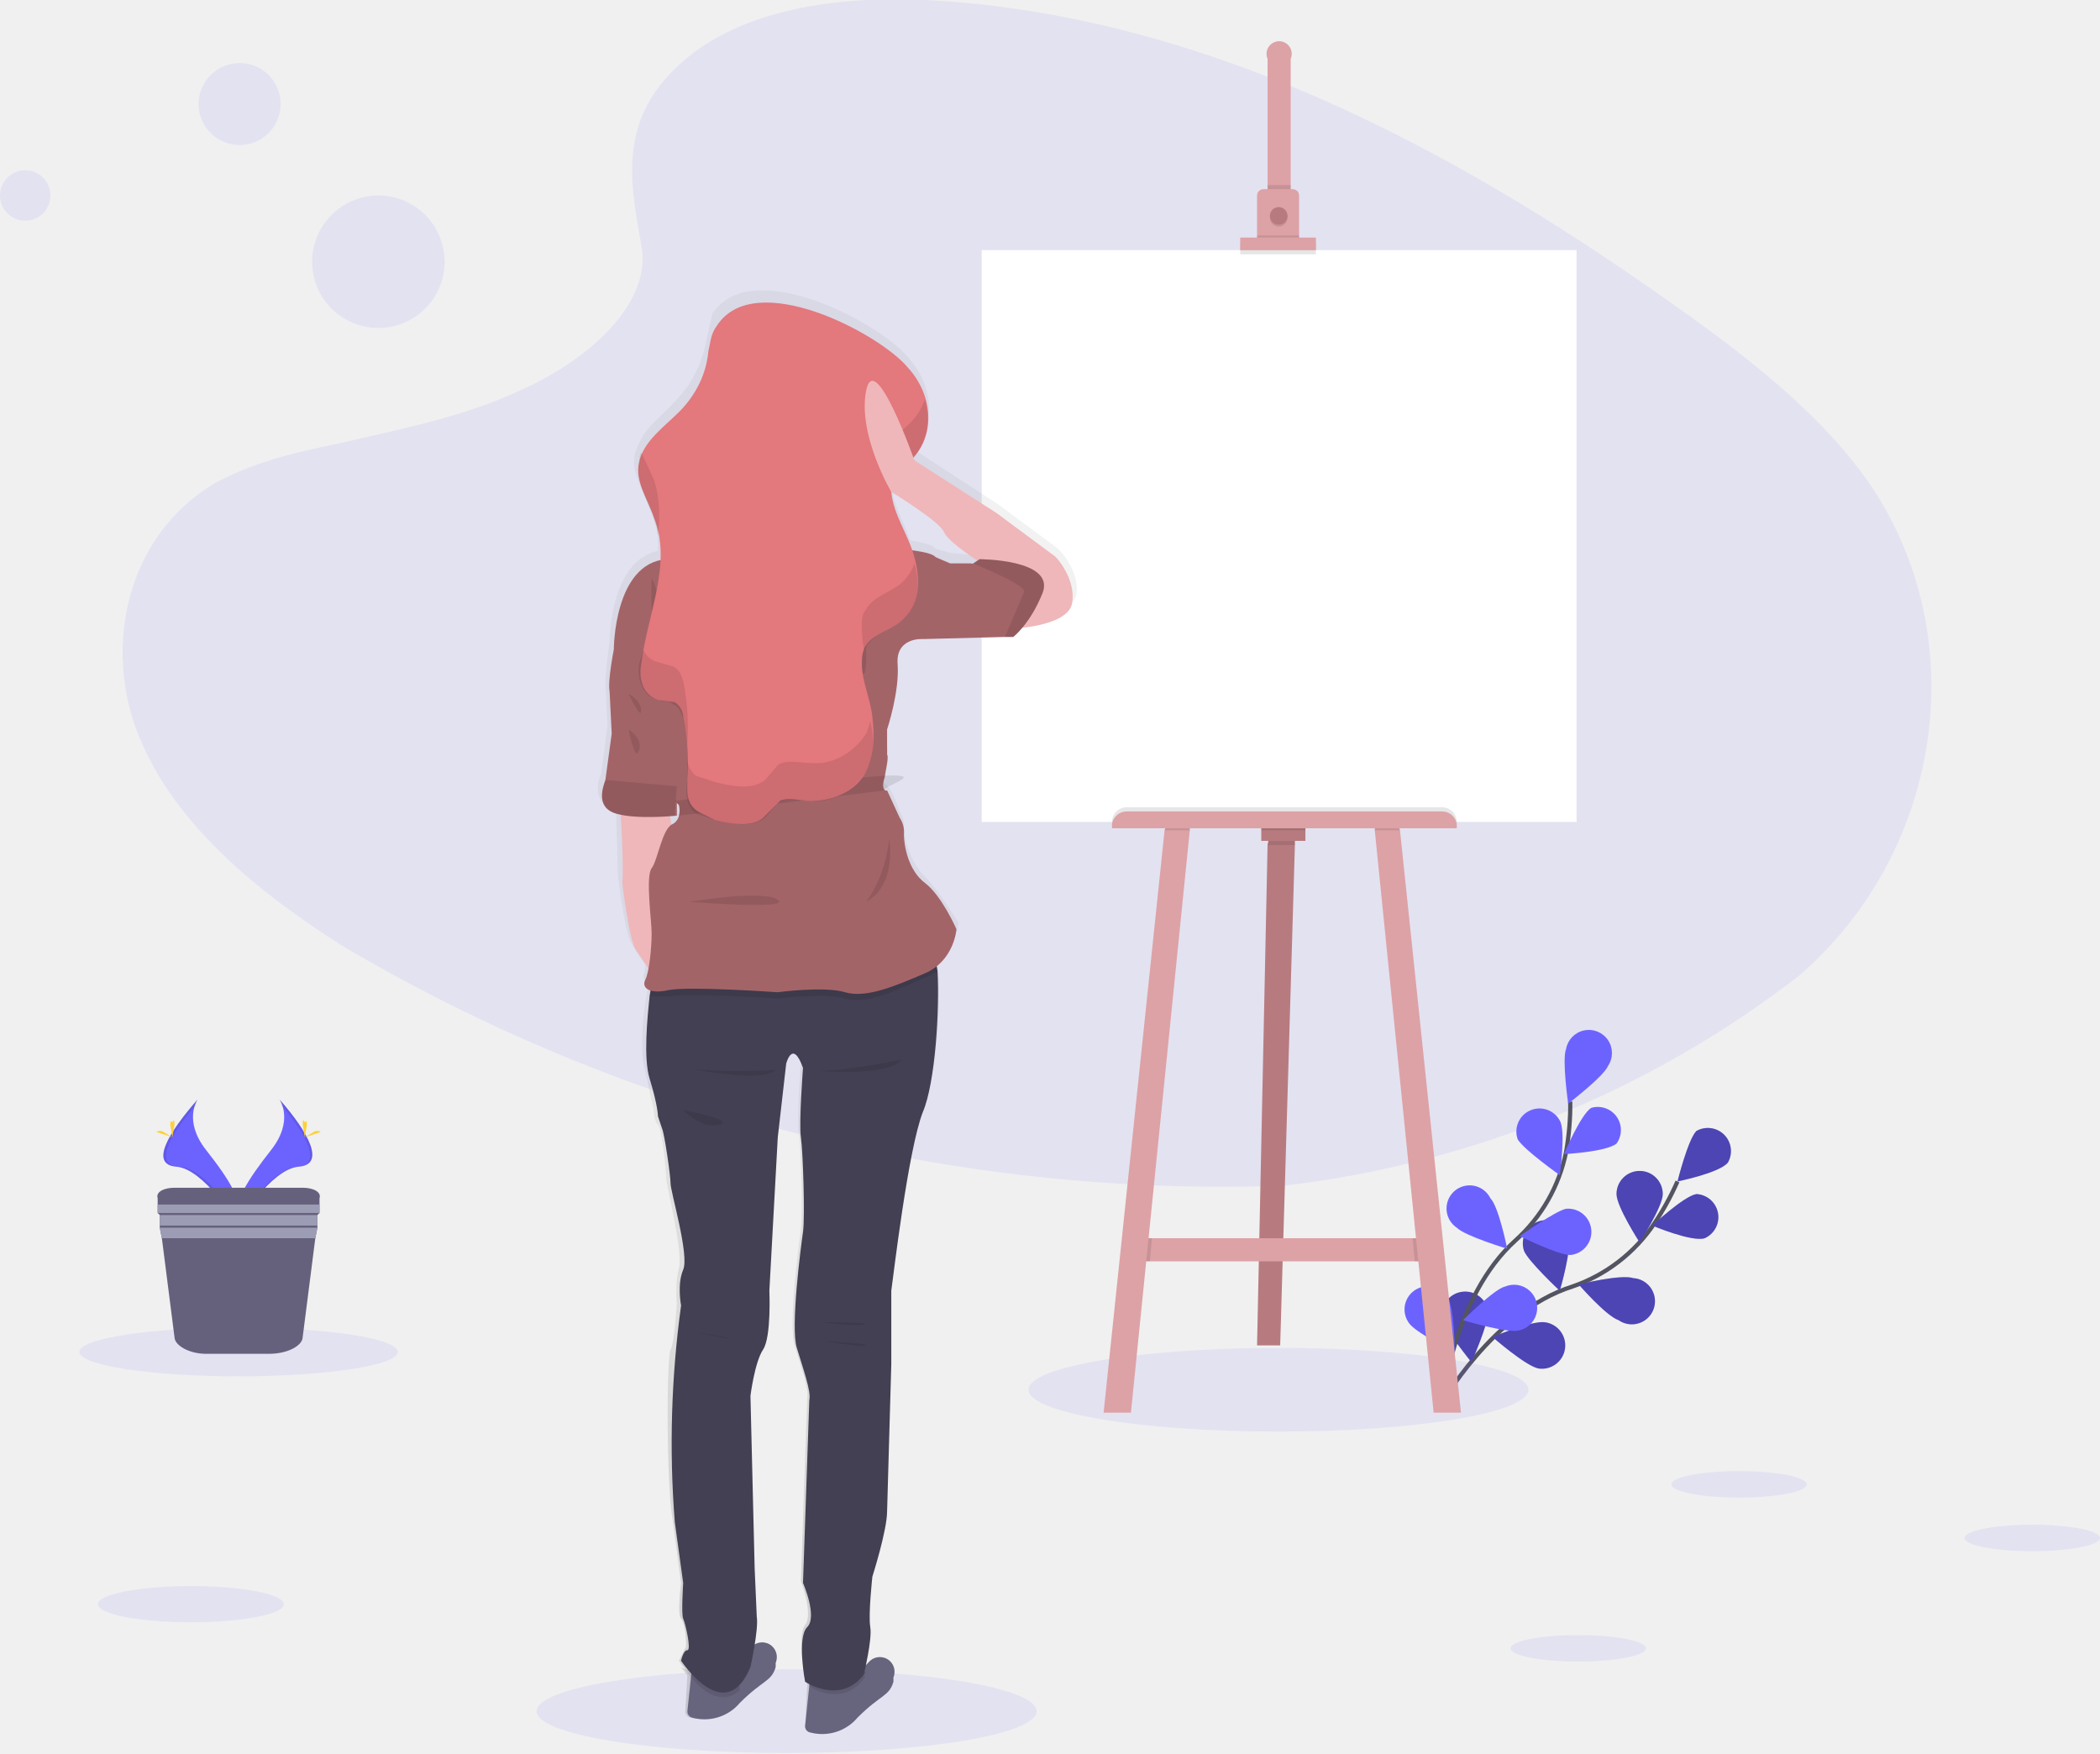
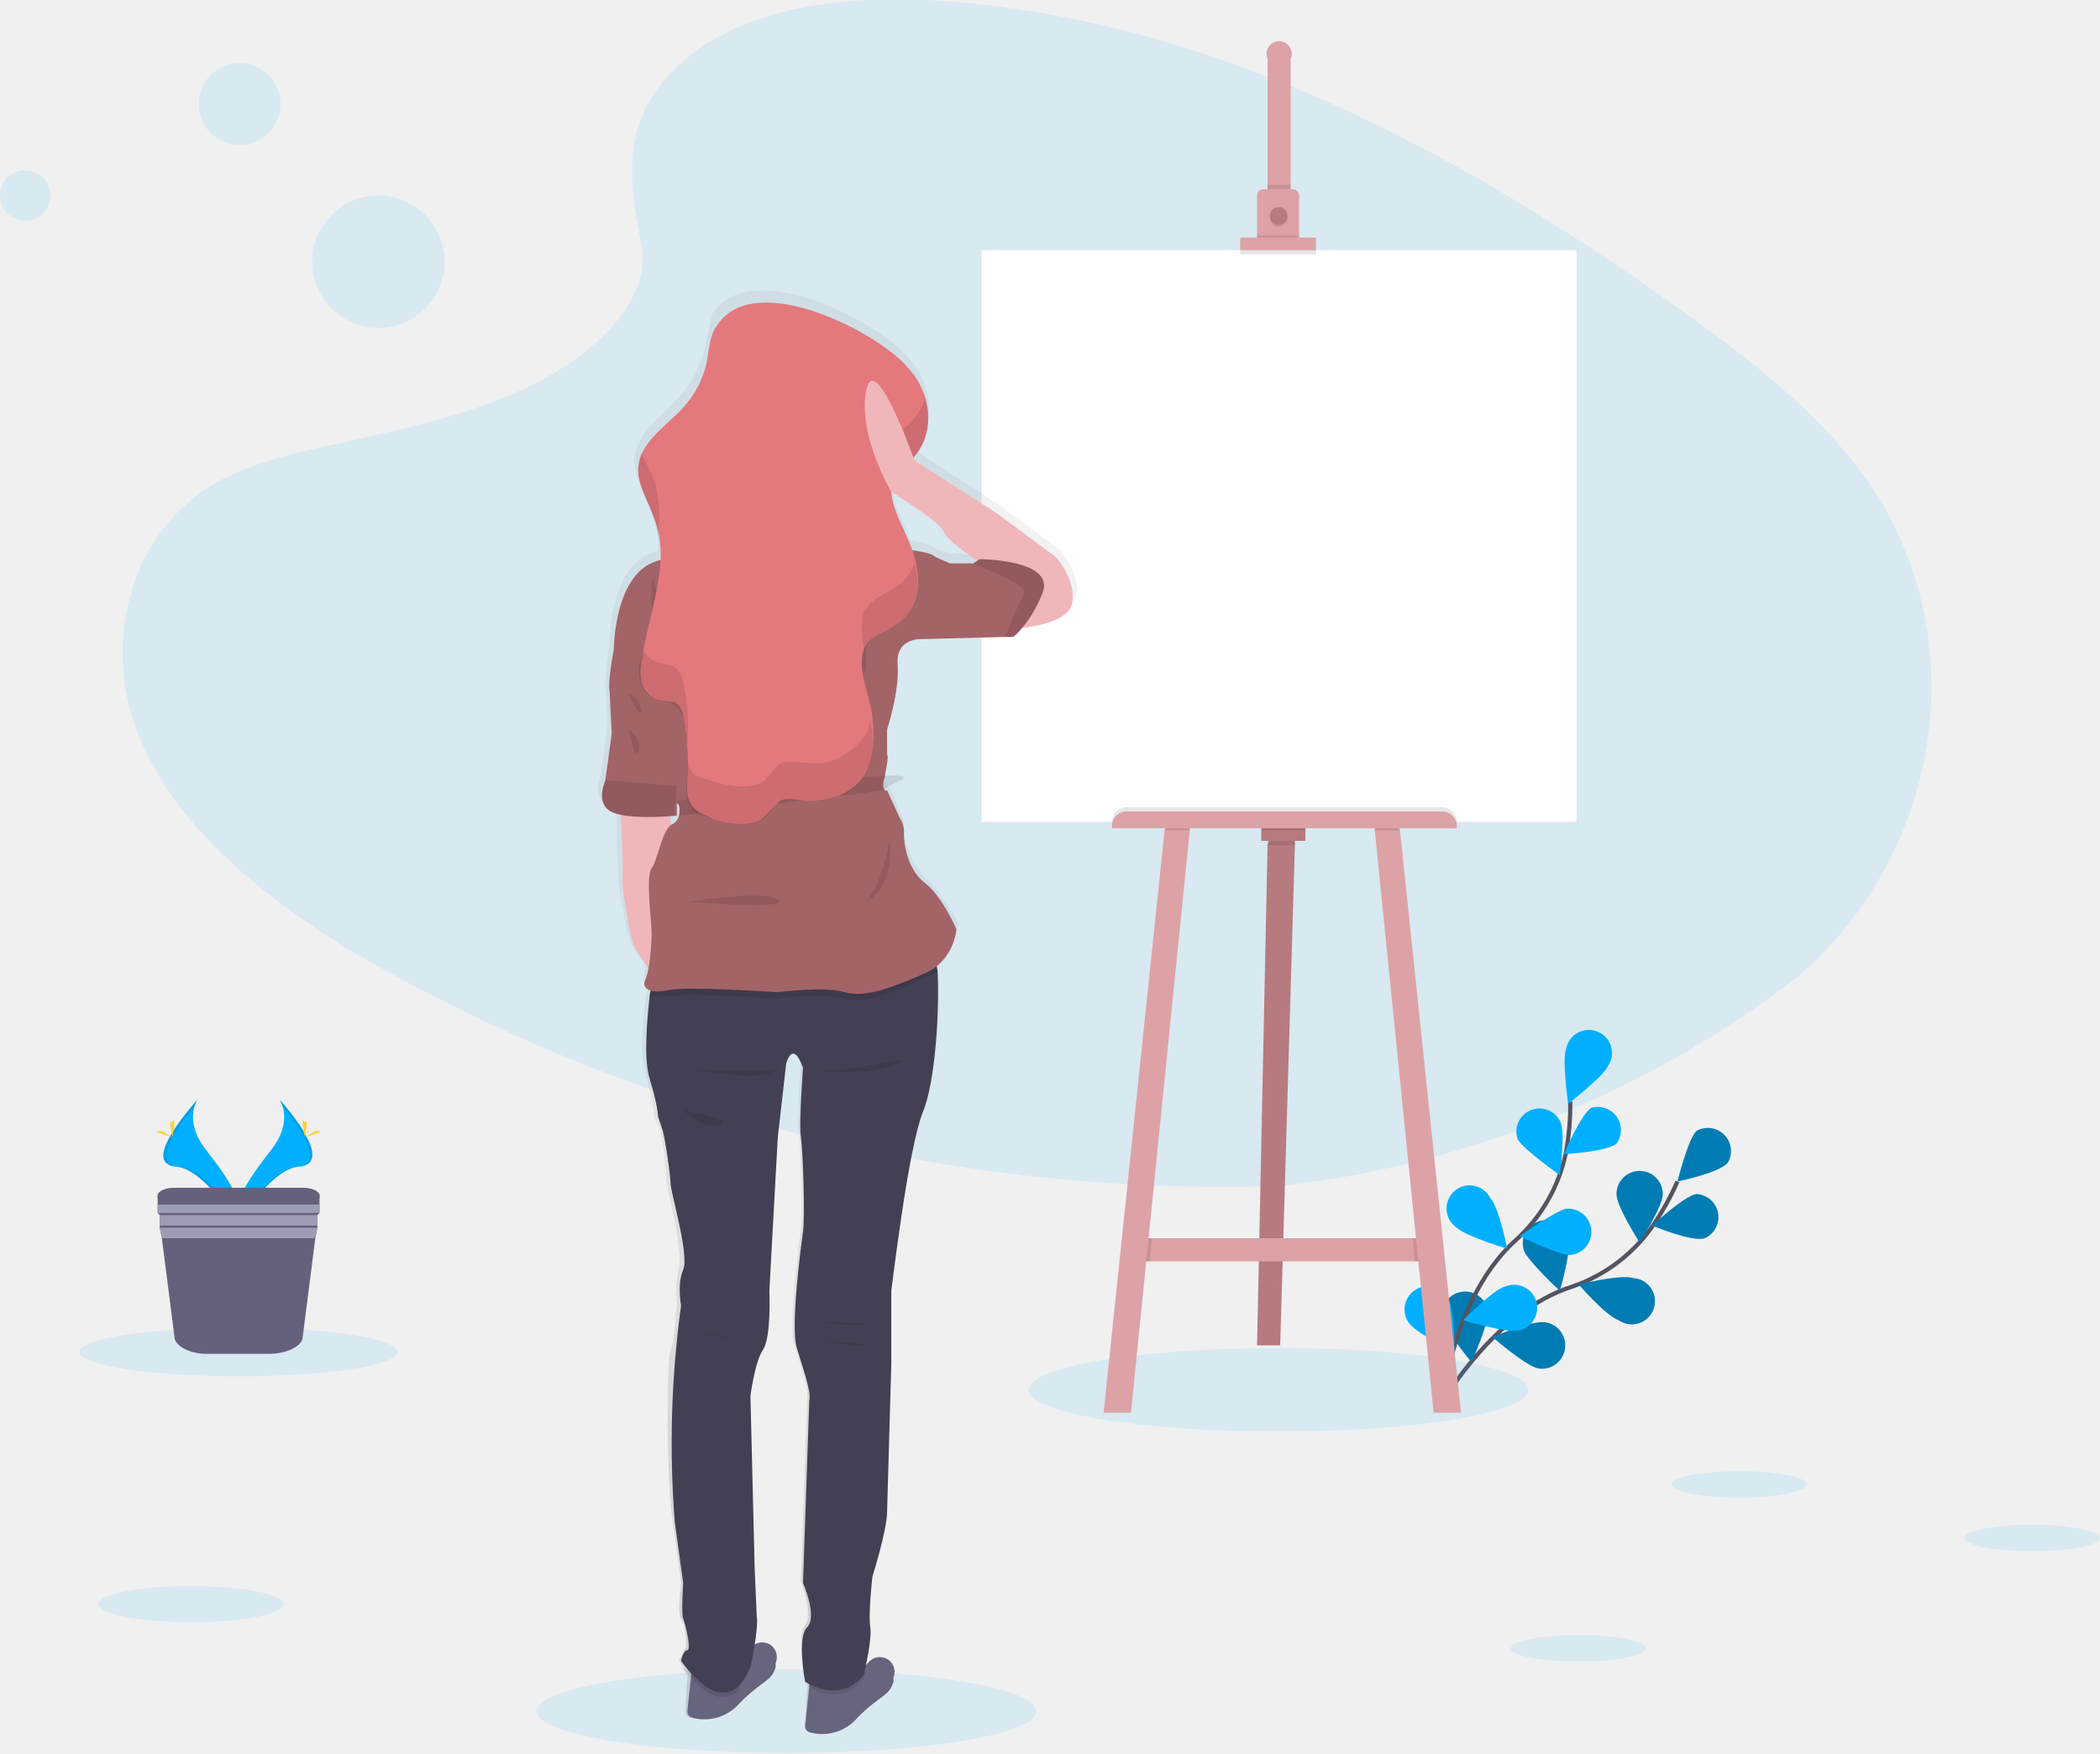
<svg xmlns="http://www.w3.org/2000/svg" data-name="Layer 1" viewBox="0 0 999 834">
  <defs />
  <defs>
    <linearGradient id="a" x1="499.1" x2="499.1" y1="857.4" y2="171.4" gradientUnits="userSpaceOnUse">
      <stop offset="0" stop-color="gray" stop-opacity=".3" />
      <stop offset=".5" stop-color="gray" stop-opacity=".1" />
      <stop offset="1" stop-color="gray" stop-opacity=".1" />
    </linearGradient>
  </defs>
-   <path fill="#6c63ff" d="M324 30C353 4 399-2 441 0c131 7 249 70 351 142 37 26 74 54 98 89 49 73 34 174-34 233a494 494 0 01-245 100 822 822 0 01-448-114c-41-26-80-58-97-100s-6-95 36-120c18-10 39-15 59-19 30-7 61-13 88-26 29-13 62-40 56-69-6-32-10-60 19-86z" opacity=".1" />
+   <path fill="#00b0ff" d="M324 30C353 4 399-2 441 0c131 7 249 70 351 142 37 26 74 54 98 89 49 73 34 174-34 233a494 494 0 01-245 100 822 822 0 01-448-114c-41-26-80-58-97-100s-6-95 36-120c18-10 39-15 59-19 30-7 61-13 88-26 29-13 62-40 56-69-6-32-10-60 19-86z" opacity=".1" />
  <path fill="none" stroke="#535461" stroke-miterlimit="10" stroke-width="2" d="M685 669s25-45 63-57a77 77 0 0039-30 130 130 0 0011-20" />
-   <path fill="#6c63ff" d="M822 553c-4 5-24 9-24 9s5-20 9-24a11 11 0 0115 15zM811 589c-6 2-25-6-25-6s15-14 21-15a11 11 0 014 21zM770 628c-6-2-19-17-19-17s20-5 26-3a11 11 0 11-7 20zM732 651c-6-1-22-15-22-15s19-8 25-7a11 11 0 11-3 22zM769 568c0 6 11 23 11 23s11-17 11-23a11 11 0 10-22 0zM725 595c2 5 17 19 17 19s6-20 4-26a11 11 0 00-21 7zM686 627c1 5 14 21 14 21s8-18 8-24a11 11 0 00-22 3z" />
+   <path fill="#00b0ff" d="M822 553c-4 5-24 9-24 9s5-20 9-24a11 11 0 0115 15zM811 589c-6 2-25-6-25-6s15-14 21-15a11 11 0 014 21zM770 628c-6-2-19-17-19-17s20-5 26-3a11 11 0 11-7 20zM732 651c-6-1-22-15-22-15s19-8 25-7a11 11 0 11-3 22zM769 568c0 6 11 23 11 23s11-17 11-23a11 11 0 10-22 0zM725 595c2 5 17 19 17 19s6-20 4-26a11 11 0 00-21 7zM686 627c1 5 14 21 14 21s8-18 8-24a11 11 0 00-22 3z" />
  <path d="M822 553c-4 5-24 9-24 9s5-20 9-24a11 11 0 0115 15zM811 589c-6 2-25-6-25-6s15-14 21-15a11 11 0 014 21zM770 628c-6-2-19-17-19-17s20-5 26-3a11 11 0 11-7 20zM732 651c-6-1-22-15-22-15s19-8 25-7a11 11 0 11-3 22zM769 568c0 6 11 23 11 23s11-17 11-23a11 11 0 10-22 0zM725 595c2 5 17 19 17 19s6-20 4-26a11 11 0 00-21 7zM686 627c1 5 14 21 14 21s8-18 8-24a11 11 0 00-22 3z" opacity=".3" />
  <path fill="none" stroke="#535461" stroke-miterlimit="10" stroke-width="2" d="M686 668s5-51 35-78a77 77 0 0024-42 129 129 0 002-24" />
-   <path fill="#6c63ff" d="M765 507c-2 5-19 18-19 18s-3-21-1-26a11 11 0 1120 8zM769 544c-5 4-25 5-25 5s8-19 13-22a11 11 0 0112 17zM747 597c-6 0-24-9-24-9s17-12 22-13a11 11 0 012 22zM722 633c-6 1-26-5-26-5s15-15 20-16a11 11 0 116 21zM722 542c3 5 20 17 20 17s3-21 0-26a11 11 0 00-20 9zM693 584c4 4 24 10 24 10s-4-20-8-24a11 11 0 10-16 14zM670 629c3 5 22 14 22 14s0-20-3-25a11 11 0 10-19 11z" />
-   <ellipse cx="374.2" cy="814" fill="#6c63ff" opacity=".1" rx="118.9" ry="19.9" />
-   <ellipse cx="608.2" cy="661.1" fill="#6c63ff" opacity=".1" rx="118.9" ry="19.9" />
+   <path fill="#00b0ff" d="M765 507c-2 5-19 18-19 18s-3-21-1-26a11 11 0 1120 8zM769 544c-5 4-25 5-25 5s8-19 13-22a11 11 0 0112 17zM747 597c-6 0-24-9-24-9s17-12 22-13a11 11 0 012 22zM722 633c-6 1-26-5-26-5s15-15 20-16a11 11 0 116 21zM722 542c3 5 20 17 20 17s3-21 0-26a11 11 0 00-20 9zM693 584c4 4 24 10 24 10s-4-20-8-24a11 11 0 10-16 14zM670 629c3 5 22 14 22 14s0-20-3-25a11 11 0 10-19 11z" />
+   <ellipse cx="374.2" cy="814" fill="#00b0ff" opacity=".1" rx="118.9" ry="19.9" />
+   <ellipse cx="608.2" cy="661.1" fill="#00b0ff" opacity=".1" rx="118.9" ry="19.9" />
  <path fill="#b77b7f" d="M616 398v4l-7 238h-11l5-238 1-5 12 1z" />
  <path fill="#dda2a6" d="M682 600H540l4-11h137l1 11z" />
  <path d="M616 398v4h-13l1-5 12 1z" opacity=".1" />
  <path fill="#b77b7f" d="M600 392h21v8h-21z" />
  <path d="M548 589l-1 11h-7l4-11h4z" opacity=".1" />
  <path fill="#dda2a6" d="M566 392v3l-28 277h-13l29-277 1-3h11z" />
  <path d="M682 600h-9l-1-11h9l1 11z" opacity=".1" />
  <path fill="#dda2a6" d="M695 672h-13l-28-277v-3h11l1 3 29 277z" />
  <path fill="#fff" d="M467 119h283v272H467z" />
  <path fill="#dda2a6" d="M614 28v66h-11V28a6 6 0 1111 0z" />
  <path d="M603 88h11v6h-11z" opacity=".1" />
  <path fill="#dda2a6" d="M618 93v21h-20V93a3 3 0 013-3h14a3 3 0 013 3z" />
  <circle cx="608.3" cy="103.6" r="4.2" opacity=".1" />
  <circle cx="608.3" cy="102.7" r="4.2" fill="#b77b7f" />
  <path d="M598 112h20v3h-20zM590 115h36v6h-36z" opacity=".1" />
  <path fill="#dda2a6" d="M590 113h36v6h-36z" />
  <path d="M536 384h150a7 7 0 017 7v1H529v-1a7 7 0 017-7zM555 392h11v3h-12l1-3zM600 392h21v3h-21zM666 395h-12v-3h11l1 3z" opacity=".1" />
  <path fill="#dda2a6" d="M536 386h150a7 7 0 017 6v2H529v-2a7 7 0 017-6z" />
  <path fill="url(#a)" d="M603 293l-27-20-40-26v-1c11-13 8-31-3-43-13-16-74-49-93-21l-3 13c-2 11-7 21-15 29-6 7-14 12-17 20a18 18 0 00-2 5c-2 8 4 17 7 26a48 48 0 013 9v-2a58 58 0 011 13c-23 5-23 43-23 43s-2 15-2 20l1 20-3 23c-1 2-5 13 5 16h2l1 33s3 25 6 31a73 73 0 007 11 12 12 0 01-1 5 575 575 0 002 7c-2 10-4 29-1 39l4 18s0 5 2 7 4 23 4 26 8 34 6 42-1 17-1 17-1 18-3 22-2 65 1 81l4 30s-2 15 0 17 3 14 2 14l-3 6a50 50 0 003 4 17 17 0 01-2-1l3 4-1 17a3 3 0 002 3 23 23 0 0022-7c12-11 16-10 18-17v-2c2-6-5-11-10-8l1-14c-2-6-1-24-1-24l-2-82s3-16 6-22 3-29 3-29l4-73 4-35s4-12 8 1c0 0-2 28-1 34s2 39 1 46-6 45-3 55 7 21 6 25l-3 87s6 16 2 21 0 26 0 26l1 1v2l-1 19a3 3 0 002 3 23 23 0 0022-7c12-11 15-10 18-17v-2c2-7-6-12-12-7a9 9 0 01-1 1l2-18c-2-6 1-25 1-25s6-22 7-31l1-70 1-36c1-7 8-67 16-86a205 205 0 006-69c9-7 10-18 10-18s-9-15-16-22-10-18-10-23a12 12 0 00-2-8s-4-12-7-13c-2-2 0-7 0-7 0-1 2-9 1-11v-12s6-17 5-31 12-12 12-12l39-1h5a32 32 0 004-4c8-1 23-4 25-12 2-11-8-22-10-23zM421 418v-7l2 1a11 11 0 010 6 6 6 0 01-4 4l-1-4zm143-121l-11-1-7-2c-1-2-7-3-12-4-3-9-9-18-9-28v-1 1s23 15 26 19c2 4 11 11 16 14a5 5 0 01-3 2z" transform="translate(-101 -33)" />
  <path fill="#67647e" d="M425 798v2c-2 7-6 6-17 17a22 22 0 01-23 7 3 3 0 01-2-3l2-19v-9s18 5 27-1a11 11 0 001-1 7 7 0 0112 7zM369 791v2c-2 7-6 6-17 17a22 22 0 01-23 7 3 3 0 01-2-3l2-19v-9s18 5 27-1a11 11 0 001-1 7 7 0 0112 7z" />
  <path d="M351 794l1 10c-11 10-23-5-26-10 9 4 25 0 25 0zM411 798l1-1c-9 14-23 8-27 5v-9s18 5 27-1l-1 6z" opacity=".1" />
  <path fill="#444053" d="M439 529c-7 18-14 78-15 85v35l-2 70c0 9-7 31-7 31s-2 18-1 24-3 22-3 22l1-1c-11 17-29 5-29 5s-4-21 1-26-2-21-2-21l3-87c1-4-3-15-6-25s2-48 3-55 0-38-1-45 1-33 1-33c-5-14-8-2-8-2l-4 35-4 73s1 22-3 28-6 22-6 22l2 82 1 23c1 6-3 24-3 24-12 29-33-3-33-3s1-5 3-5-1-13-2-15 0-17 0-17l-4-29a479 479 0 013-103s-2-10 1-17-6-37-6-41-3-24-4-26l-2-6s0-5-4-18c-3-10-1-29 0-39l1-6s128-21 133-16c2 1 2 5 3 10 1 18-1 53-7 67z" />
  <path d="M391 629s15 2 20 1-20-1-20-1zM392 638s19 3 20 2-20-2-20-2zM332 634s10 1 16 3l-16-3z" opacity=".1" />
  <path fill="#efb7b9" d="M295 383s2 31 1 37c0 0 3 25 6 31l10 15 9-62-3-21z" />
  <circle cx="387.7" cy="206.1" r="34.5" fill="#efb7b9" />
  <path fill="#efb7b9" d="M370 222s-11 21-22 31 65 21 67 21-14-45-11-50-34-2-34-2z" />
  <path d="M446 462a22 22 0 01-6 3c-13 6-28 13-38 10s-32 0-32 0-43-3-52-1h-9l1-6s128-21 133-16c2 1 2 5 3 10z" opacity=".1" />
  <path fill="#a36468" d="M455 442s-1 15-15 21-28 12-38 9-32 0-32 0-43-3-52-1-13-1-11-5 3-16 3-22-3-27 0-31 5-19 10-21a6 6 0 003-4 11 11 0 000-5l-2-2c-3-3-8-8-7-10 3-2 0-18 0-18s-5-12-3-16-19-28-19-28 0-41 25-43c0 0 17 1 19-7s16-12 16-12l32 7s27 6 33 2 9 5 9 5 17 1 19 4-6 39-6 39-13-1-12 12-5 31-5 31v12c1 1-1 9-1 10s-2 5 0 7a2 2 0 001 0l6 13a12 12 0 012 8c0 5 2 17 10 23s15 22 15 22z" />
  <path fill="#a36468" d="M322 373v15s-19 2-29-1-6-13-5-16l3-22-1-20c-1-5 2-20 2-20l2-3 21 8z" />
  <path d="M322 374l-1 14s-18 2-28-1-6-13-5-16z" opacity=".1" />
  <path d="M323 388a11 11 0 000-5l-2-2c16-2 79-11 100-12s-2 5 0 7zM423 399s4 22-11 30c0 0 9-11 11-30zM328 429s35-6 42-1-42 1-42 1zM411 293s-5 22-1 27 1-27 1-27zM310 275s5 8 2 17-2-17-2-17zM299 347s7 4 5 10-5-10-5-10zM299 330s6 3 6 8-6-8-6-8zM385 509s37 4 44-5c0 0-33 7-44 5zM322 507s39 9 47 2c0 0-34 2-47-2zM388 521h0zM325 528s8 9 17 7-17-7-17-7z" opacity=".1" />
  <path fill="#e3787d" d="M341 155c-3 4-3 8-4 12-1 11-6 21-14 29-7 7-17 14-19 24-2 9 4 17 7 26 9 22-3 46-6 70-1 6 0 14 8 17l8 1c3 2 4 5 4 7a109 109 0 012 30c0 5-1 11 5 15l8 4c8 2 19 4 24-2l7-7c4-2 10 0 15 0 12 0 22-6 26-14s4-17 3-26-5-17-5-25c0-3 0-6 2-9 3-5 11-7 16-11 10-8 10-20 7-31s-10-20-11-31a12 12 0 011-8l6-5c15-12 13-33 1-46-13-16-73-48-91-20z" />
  <g opacity=".1">
    <path d="M313 255c1-9 1-18-2-27l-6-13a19 19 0 00-1 5c-2 9 4 18 7 26a47 47 0 012 9zM327 353a109 109 0 00-2-29c-1-3-2-6-5-7l-7-2a10 10 0 01-7-6l-2 7c-1 6 1 15 9 17 2 1 5 0 7 2 3 1 4 4 5 7a111 111 0 012 13v-2zM412 349c-5 8-15 15-26 14-5 0-12-2-16 1l-6 7c-6 5-16 3-24 1l-9-3a11 11 0 01-4-7v9c-1 5-1 12 4 16l9 3c8 2 18 4 24-1l6-7c4-3 11-1 16-1 11 1 21-6 26-14 4-7 4-16 2-24a27 27 0 01-2 6zM431 203l-6 6a12 12 0 00-2 7 40 40 0 002 10 40 40 0 016-5c10-8 12-20 9-31a29 29 0 01-9 13zM428 278c-5 4-13 6-16 12-2 2-2 5-2 8a60 60 0 001 11 10 10 0 011-1c3-6 11-8 16-12 9-7 10-18 7-28a21 21 0 01-7 10z" />
  </g>
  <path fill="#efb7b9" d="M482 299s26-1 28-12-7-22-9-23l-27-20-39-25s-19-54-23-33 12 48 12 48 23 14 25 19 18 15 18 15z" />
  <path fill="#a36468" d="M496 282c-6 15-14 21-14 21h-4l-39 1-5-12 7-27h4l7 3h10a1 1 0 001 0l3-2s36 0 30 16z" />
  <path d="M496 282c-6 15-14 21-14 21h-4l9-21c2-3-15-10-24-14l3-2s36 0 30 16z" opacity=".1" />
-   <ellipse cx="90.8" cy="763.1" fill="#6c63ff" opacity=".1" rx="44.2" ry="8.6" />
-   <ellipse cx="827.3" cy="706.1" fill="#6c63ff" opacity=".1" rx="32.2" ry="6.3" />
-   <ellipse cx="966.8" cy="731.6" fill="#6c63ff" opacity=".1" rx="32.2" ry="6.3" />
-   <ellipse cx="750.8" cy="784.1" fill="#6c63ff" opacity=".1" rx="32.2" ry="6.3" />
-   <path fill="#6c63ff" d="M133 523s7 10-4 24-19 26-16 35c0 0 16-26 29-27s5-16-9-32z" />
+   <ellipse cx="90.8" cy="763.1" fill="#00b0ff" opacity=".1" rx="44.2" ry="8.6" />
+   <ellipse cx="827.3" cy="706.1" fill="#00b0ff" opacity=".1" rx="32.2" ry="6.3" />
+   <ellipse cx="966.8" cy="731.6" fill="#00b0ff" opacity=".1" rx="32.2" ry="6.3" />
+   <ellipse cx="750.8" cy="784.1" fill="#00b0ff" opacity=".1" rx="32.2" ry="6.3" />
+   <path fill="#00b0ff" d="M133 523s7 10-4 24-19 26-16 35c0 0 16-26 29-27s5-16-9-32z" />
  <path d="M133 523a12 12 0 011 3c13 15 19 29 7 29-11 1-25 21-28 26a9 9 0 000 1s16-26 29-27 5-16-9-32z" opacity=".1" />
  <path fill="#ffd037" d="M146 535l-1 6-1-6c0-4 1-1 1-1s1-2 1 1zM151 539l-6 2 5-3h2c0 1 2 0-1 1z" />
-   <path fill="#6c63ff" d="M94 523s-7 10 4 24 19 26 15 35c0 0-16-26-29-27s-4-16 10-32z" />
+   <path fill="#00b0ff" d="M94 523s-7 10 4 24 19 26 15 35c0 0-16-26-29-27s-4-16 10-32z" />
  <path d="M94 523a12 12 0 00-1 3c-13 15-20 29-7 29 11 1 25 21 28 26a11 11 0 01-1 1s-16-26-29-27-4-16 10-32z" opacity=".1" />
  <path fill="#ffd037" d="M81 535l1 6 1-6c0-4-1-1-1-1s-1-2-1 1zM76 539l6 2-5-3h-2c0 1-2 0 1 1z" />
-   <ellipse cx="113.5" cy="643.1" fill="#6c63ff" opacity=".1" rx="75.7" ry="11.6" />
+   <ellipse cx="113.5" cy="643.1" fill="#00b0ff" opacity=".1" rx="75.7" ry="11.6" />
  <path fill="#65617d" d="M152 570v7l-1 1v6l-1 5-6 47c0 4-7 8-16 8H98c-8 0-15-4-15-8l-6-47-1-5v-6l-1-1v-7c-1-3 3-5 8-5h61c5 0 9 2 8 5z" />
  <path fill="#9d9cb5" d="M152 573v4H75v-4h77zM151 578v5H76v-5h75zM151 584l-1 5H77l-1-5h75z" />
-   <circle cx="180" cy="124.5" r="31.5" fill="#6c63ff" opacity=".1" />
-   <circle cx="114" cy="49.5" r="19.5" fill="#6c63ff" opacity=".1" />
-   <circle cx="12" cy="93" r="12" fill="#6c63ff" opacity=".1" />
+   <circle cx="180" cy="124.5" r="31.5" fill="#00b0ff" opacity=".1" />
+   <circle cx="114" cy="49.5" r="19.5" fill="#00b0ff" opacity=".1" />
+   <circle cx="12" cy="93" r="12" fill="#00b0ff" opacity=".1" />
</svg>
